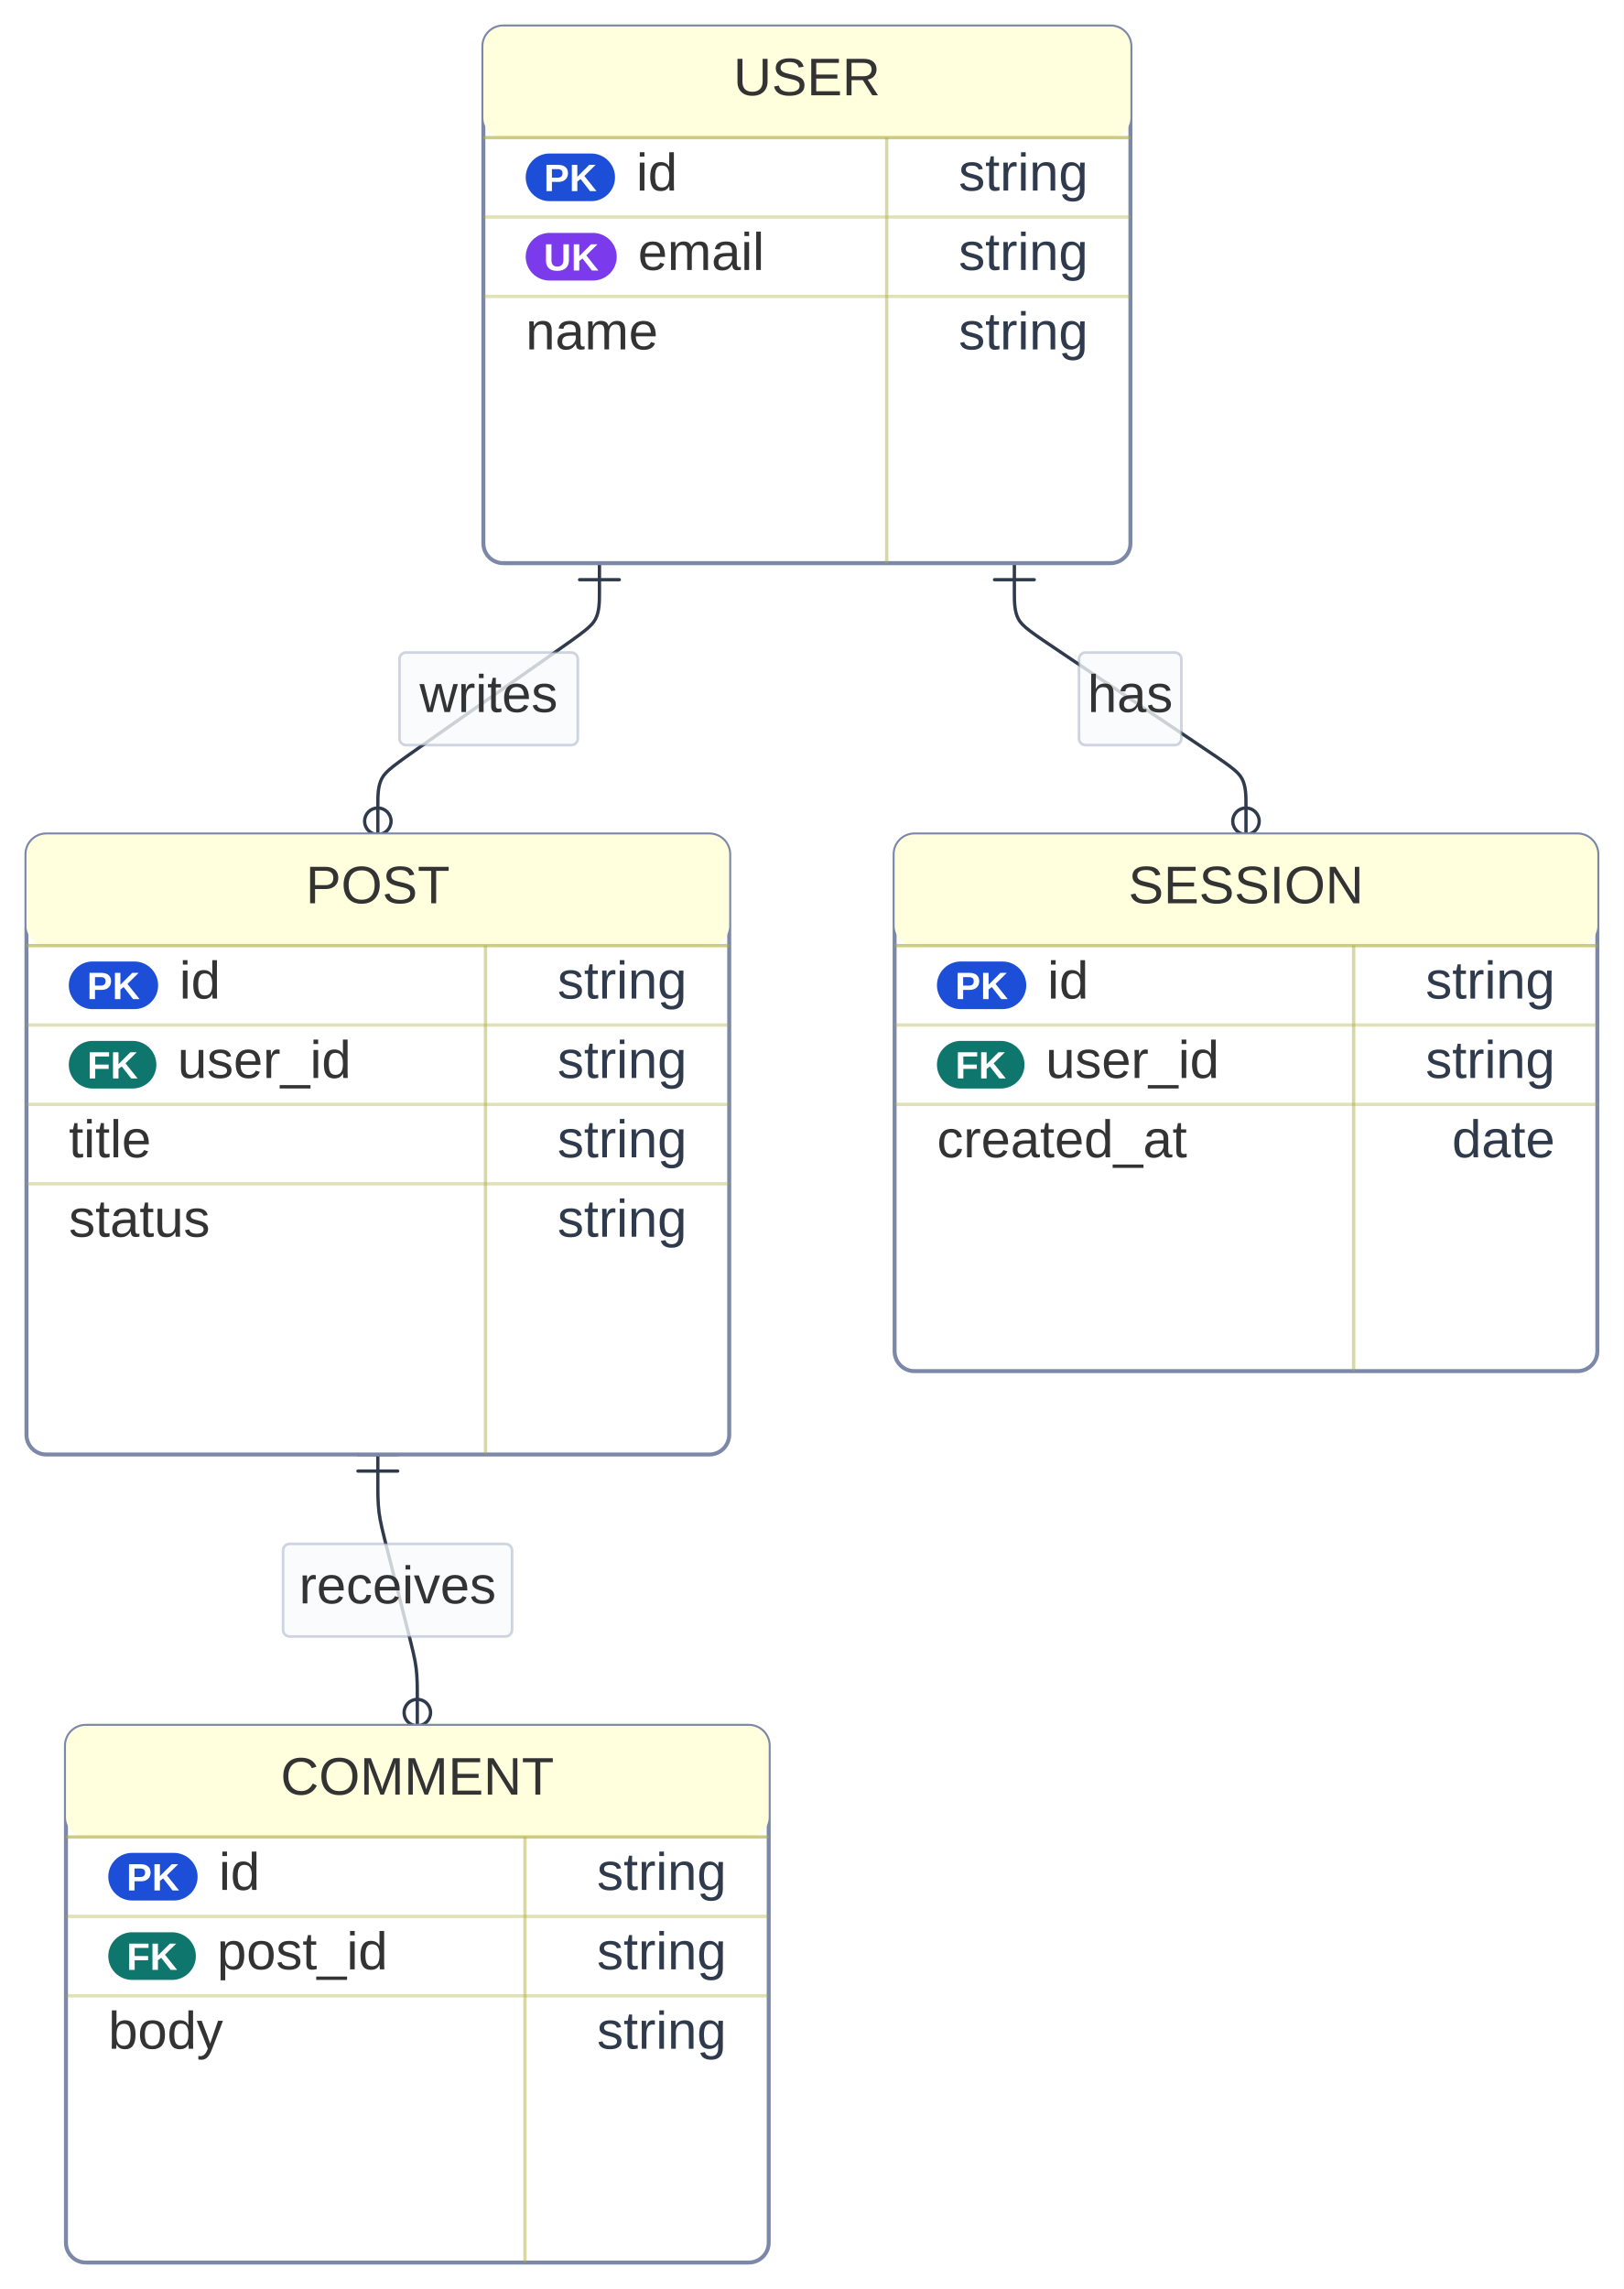
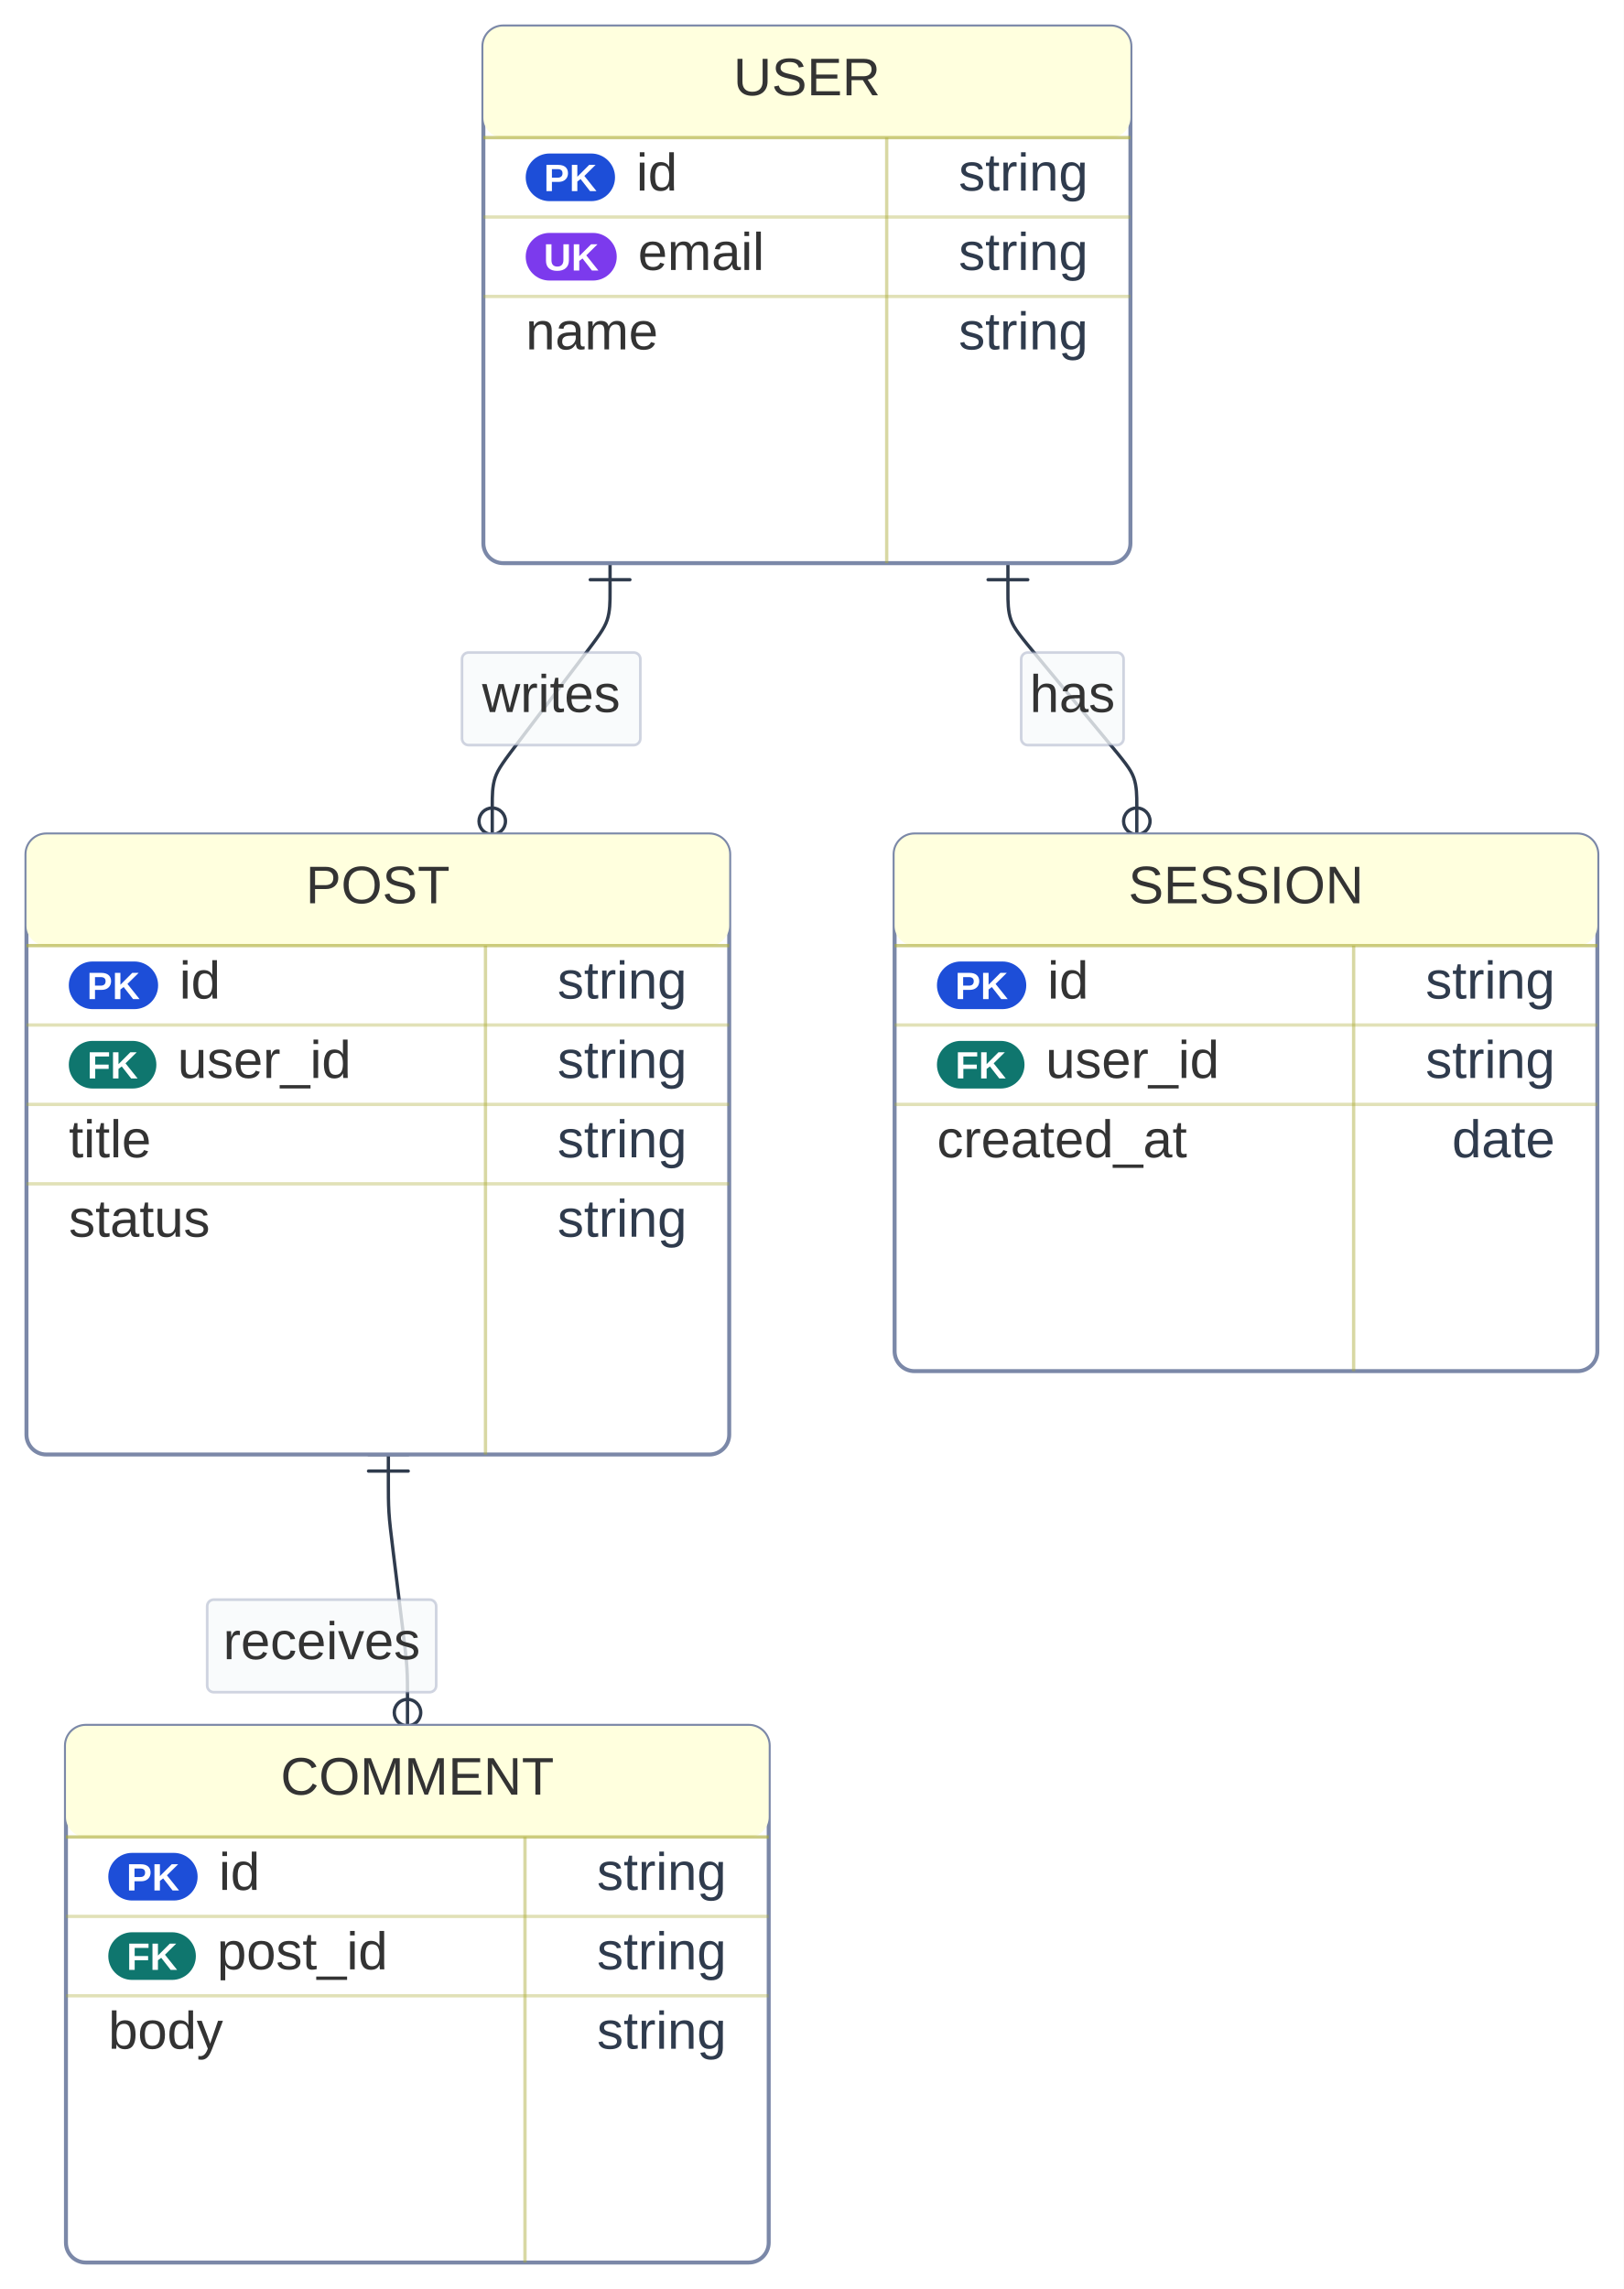
<svg xmlns="http://www.w3.org/2000/svg" width="490.9" height="691.875" viewBox="0 0 490.9 691.875">
  <rect x="0" y="0" width="490.9" height="691.875" fill="#FFFFFF" />
  <defs>
    <marker id="arrow-0" viewBox="0 0 10 10" refX="5" refY="5" markerUnits="userSpaceOnUse" markerWidth="8" markerHeight="8" orient="auto">
      <path d="M 0 0 L 10 5 L 0 10 z" fill="#2F3B4D" stroke="#2F3B4D" stroke-width="1" stroke-dasharray="1,0" />
    </marker>
    <marker id="arrow-start-0" viewBox="0 0 10 10" refX="4.5" refY="5" markerUnits="userSpaceOnUse" markerWidth="8" markerHeight="8" orient="auto">
      <path d="M 0 5 L 10 10 L 10 0 z" fill="#2F3B4D" stroke="#2F3B4D" stroke-width="1" stroke-dasharray="1,0" />
    </marker>
  </defs>
-   <path d="M 181.218,170.225L 181.218,171.683C181.218,173.142,181.218,176.058,181.218,178.975C181.218,181.892,181.218,184.808,180.024,187.104C178.830,189.400,176.443,191.075,166.471,198.071C156.499,205.067,138.944,217.383,128.972,224.379C119.000,231.375,116.613,233.050,115.419,235.346C114.225,237.642,114.225,240.558,114.225,243.475C114.225,246.392,114.225,249.308,114.225,250.767L 114.225,252.225" fill="none" stroke="#2F3B4D" stroke-width="1" stroke-linecap="round" stroke-linejoin="round" />
-   <g transform="translate(181.22 170.22) rotate(90.00)">
+   <path d="M 184.427,170.225L 184.427,171.683C184.427,173.142,184.427,176.058,184.427,178.975C184.427,181.892,184.427,184.808,183.546,187.429C182.665,190.050,180.904,192.374,175.849,199.045C170.795,205.716,162.447,216.734,157.392,223.405C152.337,230.076,150.576,232.400,149.695,235.021C148.815,237.642,148.815,240.558,148.815,243.475C148.815,246.392,148.815,249.308,148.815,250.767L 148.815,252.225" fill="none" stroke="#2F3B4D" stroke-width="1" stroke-linecap="round" stroke-linejoin="round" />
+   <g transform="translate(184.43 170.22) rotate(90.00)">
    <path d="M 0 -6 L 0 6 M 5 -6 L 5 6" fill="none" stroke="#2F3B4D" stroke-width="1" stroke-linejoin="round" stroke-linecap="round" />
  </g>
-   <g transform="translate(114.22 252.22) rotate(90.00)">
+   <g transform="translate(148.81 252.22) rotate(90.00)">
    <g>
      <circle cx="-4" cy="0" r="4" fill="none" stroke="#2F3B4D" stroke-width="1" />
      <path d="M 4 0 L 12 -6 M 4 0 L 12 6" fill="none" stroke="#2F3B4D" stroke-width="1" stroke-linejoin="round" stroke-linecap="round" />
    </g>
  </g>
-   <rect x="120.76" y="197.22" width="53.93" height="28.00" rx="2" ry="2" fill="rgba(248,250,252, 0.92)" fill-opacity="0.85" stroke="#7B88A8" stroke-opacity="0.35" stroke-width="0.8" />
-   <text x="147.72" y="215.22" text-anchor="middle" font-family="'trebuchet ms', verdana, arial, sans-serif" font-size="16" fill="#333333">
-     <tspan x="147.72" dy="0.00">writes</tspan>
+   <rect x="139.66" y="197.22" width="53.93" height="28.00" rx="2" ry="2" fill="rgba(248,250,252, 0.92)" fill-opacity="0.85" stroke="#7B88A8" stroke-opacity="0.35" stroke-width="0.8" />
+   <text x="166.62" y="215.22" text-anchor="middle" font-family="'trebuchet ms', verdana, arial, sans-serif" font-size="16" fill="#333333">
+     <tspan x="166.62" dy="0.00">writes</tspan>
  </text>
-   <path d="M 306.656,170.225L 306.656,171.683C306.656,173.142,306.656,176.058,306.656,178.975C306.656,181.892,306.656,184.808,307.867,187.079C309.078,189.351,311.500,190.976,321.958,197.997C332.417,205.017,350.914,217.433,361.373,224.453C371.832,231.474,374.253,233.099,375.464,235.371C376.675,237.642,376.675,240.558,376.675,243.475C376.675,246.392,376.675,249.308,376.675,250.767L 376.675,252.225" fill="none" stroke="#2F3B4D" stroke-width="1" stroke-linecap="round" stroke-linejoin="round" />
-   <g transform="translate(306.66 170.22) rotate(90.00)">
+   <path d="M 304.707,170.225L 304.707,171.683C304.707,173.142,304.707,176.058,304.707,178.975C304.707,181.892,304.707,184.808,305.637,187.389C306.568,189.970,308.430,192.216,313.993,198.926C319.556,205.637,328.821,216.813,334.385,223.524C339.948,230.234,341.810,232.480,342.740,235.061C343.671,237.642,343.671,240.558,343.671,243.475C343.671,246.392,343.671,249.308,343.671,250.767L 343.671,252.225" fill="none" stroke="#2F3B4D" stroke-width="1" stroke-linecap="round" stroke-linejoin="round" />
+   <g transform="translate(304.71 170.22) rotate(90.00)">
    <path d="M 0 -6 L 0 6 M 5 -6 L 5 6" fill="none" stroke="#2F3B4D" stroke-width="1" stroke-linejoin="round" stroke-linecap="round" />
  </g>
-   <g transform="translate(376.67 252.22) rotate(90.00)">
+   <g transform="translate(343.67 252.22) rotate(90.00)">
    <g>
      <circle cx="-4" cy="0" r="4" fill="none" stroke="#2F3B4D" stroke-width="1" />
      <path d="M 4 0 L 12 -6 M 4 0 L 12 6" fill="none" stroke="#2F3B4D" stroke-width="1" stroke-linejoin="round" stroke-linecap="round" />
    </g>
  </g>
-   <rect x="326.18" y="197.22" width="30.97" height="28.00" rx="2" ry="2" fill="rgba(248,250,252, 0.92)" fill-opacity="0.85" stroke="#7B88A8" stroke-opacity="0.35" stroke-width="0.8" />
-   <text x="341.67" y="215.22" text-anchor="middle" font-family="'trebuchet ms', verdana, arial, sans-serif" font-size="16" fill="#333333">
-     <tspan x="341.67" dy="0.00">has</tspan>
+   <rect x="308.71" y="197.22" width="30.97" height="28.00" rx="2" ry="2" fill="rgba(248,250,252, 0.92)" fill-opacity="0.85" stroke="#7B88A8" stroke-opacity="0.35" stroke-width="0.8" />
+   <text x="324.19" y="215.22" text-anchor="middle" font-family="'trebuchet ms', verdana, arial, sans-serif" font-size="16" fill="#333333">
+     <tspan x="324.19" dy="0.00">has</tspan>
  </text>
-   <path d="M 114.225,439.650L 114.225,441.108C114.225,442.567,114.225,445.483,114.225,448.400C114.225,451.317,114.225,454.233,114.584,457.105C114.943,459.977,115.661,462.804,117.291,469.224C118.921,475.644,121.464,485.656,123.094,492.076C124.725,498.496,125.443,501.323,125.801,504.195C126.160,507.067,126.160,509.983,126.160,512.900C126.160,515.817,126.160,518.733,126.160,520.192L 126.160,521.650" fill="none" stroke="#2F3B4D" stroke-width="1" stroke-linecap="round" stroke-linejoin="round" />
-   <g transform="translate(114.22 439.65) rotate(90.00)">
+   <path d="M 117.408,439.650L 117.408,441.108C117.408,442.567,117.408,445.483,117.408,448.400C117.408,451.317,117.408,454.233,117.586,457.139C117.764,460.045,118.120,462.940,118.906,469.326C119.692,475.711,120.908,485.588,121.694,491.974C122.480,498.360,122.836,501.255,123.015,504.161C123.193,507.067,123.193,509.983,123.193,512.900C123.193,515.817,123.193,518.733,123.193,520.192L 123.193,521.650" fill="none" stroke="#2F3B4D" stroke-width="1" stroke-linecap="round" stroke-linejoin="round" />
+   <g transform="translate(117.41 439.65) rotate(90.00)">
    <path d="M 0 -6 L 0 6 M 5 -6 L 5 6" fill="none" stroke="#2F3B4D" stroke-width="1" stroke-linejoin="round" stroke-linecap="round" />
  </g>
-   <g transform="translate(126.16 521.65) rotate(90.00)">
+   <g transform="translate(123.19 521.65) rotate(90.00)">
    <g>
      <circle cx="-4" cy="0" r="4" fill="none" stroke="#2F3B4D" stroke-width="1" />
      <path d="M 4 0 L 12 -6 M 4 0 L 12 6" fill="none" stroke="#2F3B4D" stroke-width="1" stroke-linejoin="round" stroke-linecap="round" />
    </g>
  </g>
-   <rect x="85.57" y="466.65" width="69.24" height="28.00" rx="2" ry="2" fill="rgba(248,250,252, 0.92)" fill-opacity="0.85" stroke="#7B88A8" stroke-opacity="0.35" stroke-width="0.8" />
-   <text x="120.19" y="484.65" text-anchor="middle" font-family="'trebuchet ms', verdana, arial, sans-serif" font-size="16" fill="#333333">
-     <tspan x="120.19" dy="0.00">receives</tspan>
+   <rect x="62.63" y="483.50" width="69.24" height="28.00" rx="2" ry="2" fill="rgba(248,250,252, 0.92)" fill-opacity="0.85" stroke="#7B88A8" stroke-opacity="0.35" stroke-width="0.8" />
+   <text x="97.25" y="501.50" text-anchor="middle" font-family="'trebuchet ms', verdana, arial, sans-serif" font-size="16" fill="#333333">
+     <tspan x="97.25" dy="0.00">receives</tspan>
  </text>
  <rect x="19.94" y="521.65" width="212.45" height="162.22" rx="6.00" ry="6.00" fill="#FFFFFF" stroke="#7B88A8" stroke-width="1.2" />
  <rect x="19.94" y="521.65" width="212.45" height="33.60" rx="6.00" ry="6.00" fill="#FFFFDE" />
  <text x="126.16" y="542.45" text-anchor="middle" font-family="'trebuchet ms', verdana, arial, sans-serif" font-size="16" fill="#333333">
    <tspan x="126.16" dy="0.00">COMMENT</tspan>
  </text>
  <line x1="19.94" y1="555.25" x2="232.39" y2="555.25" stroke="#AAAA33" stroke-width="1.0" stroke-opacity="0.6" />
  <line x1="158.71" y1="555.25" x2="158.71" y2="683.87" stroke="#AAAA33" stroke-width="1.0" stroke-opacity="0.45" />
  <rect x="32.74" y="560.05" width="27.00" height="14.40" rx="7.20" ry="7.20" fill="#1D4ED8" />
  <text x="46.24" y="571.41" text-anchor="middle" font-family="'trebuchet ms', verdana, arial, sans-serif" font-size="11.52" font-weight="600" fill="#FFFFFF">PK</text>
  <text x="66.14" y="571.25" text-anchor="start" font-family="'trebuchet ms', verdana, arial, sans-serif" font-size="16" fill="#333333">
    <tspan x="66.14" dy="0.00">id</tspan>
  </text>
  <text x="219.59" y="571.25" text-anchor="end" font-family="'trebuchet ms', verdana, arial, sans-serif" font-size="16" fill="#2F3B4D">
    <tspan x="219.59" dy="0.00">string</tspan>
  </text>
  <line x1="19.94" y1="579.25" x2="232.39" y2="579.25" stroke="#AAAA33" stroke-width="1.0" stroke-opacity="0.35" />
  <rect x="32.74" y="584.05" width="26.47" height="14.40" rx="7.20" ry="7.20" fill="#0F766E" />
  <text x="45.97" y="595.41" text-anchor="middle" font-family="'trebuchet ms', verdana, arial, sans-serif" font-size="11.52" font-weight="600" fill="#FFFFFF">FK</text>
  <text x="65.61" y="595.25" text-anchor="start" font-family="'trebuchet ms', verdana, arial, sans-serif" font-size="16" fill="#333333">
    <tspan x="65.61" dy="0.00">post_id</tspan>
  </text>
  <text x="219.59" y="595.25" text-anchor="end" font-family="'trebuchet ms', verdana, arial, sans-serif" font-size="16" fill="#2F3B4D">
    <tspan x="219.59" dy="0.00">string</tspan>
  </text>
  <line x1="19.94" y1="603.25" x2="232.39" y2="603.25" stroke="#AAAA33" stroke-width="1.0" stroke-opacity="0.35" />
  <text x="32.74" y="619.25" text-anchor="start" font-family="'trebuchet ms', verdana, arial, sans-serif" font-size="16" fill="#333333">
    <tspan x="32.74" dy="0.00">body</tspan>
  </text>
  <text x="219.59" y="619.25" text-anchor="end" font-family="'trebuchet ms', verdana, arial, sans-serif" font-size="16" fill="#2F3B4D">
    <tspan x="219.59" dy="0.00">string</tspan>
  </text>
  <rect x="8.00" y="252.22" width="212.45" height="187.42" rx="6.00" ry="6.00" fill="#FFFFFF" stroke="#7B88A8" stroke-width="1.2" />
  <rect x="8.00" y="252.22" width="212.45" height="33.60" rx="6.00" ry="6.00" fill="#FFFFDE" />
  <text x="114.22" y="273.02" text-anchor="middle" font-family="'trebuchet ms', verdana, arial, sans-serif" font-size="16" fill="#333333">
    <tspan x="114.22" dy="0.00">POST</tspan>
  </text>
  <line x1="8.00" y1="285.82" x2="220.45" y2="285.82" stroke="#AAAA33" stroke-width="1.0" stroke-opacity="0.6" />
  <line x1="146.77" y1="285.82" x2="146.77" y2="439.65" stroke="#AAAA33" stroke-width="1.0" stroke-opacity="0.45" />
  <rect x="20.80" y="290.62" width="27.00" height="14.40" rx="7.20" ry="7.20" fill="#1D4ED8" />
  <text x="34.30" y="301.98" text-anchor="middle" font-family="'trebuchet ms', verdana, arial, sans-serif" font-size="11.52" font-weight="600" fill="#FFFFFF">PK</text>
  <text x="54.20" y="301.82" text-anchor="start" font-family="'trebuchet ms', verdana, arial, sans-serif" font-size="16" fill="#333333">
    <tspan x="54.20" dy="0.00">id</tspan>
  </text>
  <text x="207.65" y="301.82" text-anchor="end" font-family="'trebuchet ms', verdana, arial, sans-serif" font-size="16" fill="#2F3B4D">
    <tspan x="207.65" dy="0.00">string</tspan>
  </text>
  <line x1="8.00" y1="309.82" x2="220.45" y2="309.82" stroke="#AAAA33" stroke-width="1.0" stroke-opacity="0.35" />
  <rect x="20.80" y="314.62" width="26.47" height="14.40" rx="7.20" ry="7.20" fill="#0F766E" />
  <text x="34.04" y="325.98" text-anchor="middle" font-family="'trebuchet ms', verdana, arial, sans-serif" font-size="11.52" font-weight="600" fill="#FFFFFF">FK</text>
  <text x="53.67" y="325.82" text-anchor="start" font-family="'trebuchet ms', verdana, arial, sans-serif" font-size="16" fill="#333333">
    <tspan x="53.67" dy="0.00">user_id</tspan>
  </text>
  <text x="207.65" y="325.82" text-anchor="end" font-family="'trebuchet ms', verdana, arial, sans-serif" font-size="16" fill="#2F3B4D">
    <tspan x="207.65" dy="0.00">string</tspan>
  </text>
  <line x1="8.00" y1="333.82" x2="220.45" y2="333.82" stroke="#AAAA33" stroke-width="1.0" stroke-opacity="0.35" />
  <text x="20.80" y="349.82" text-anchor="start" font-family="'trebuchet ms', verdana, arial, sans-serif" font-size="16" fill="#333333">
    <tspan x="20.80" dy="0.00">title</tspan>
  </text>
  <text x="207.65" y="349.82" text-anchor="end" font-family="'trebuchet ms', verdana, arial, sans-serif" font-size="16" fill="#2F3B4D">
    <tspan x="207.65" dy="0.00">string</tspan>
  </text>
  <line x1="8.00" y1="357.82" x2="220.45" y2="357.82" stroke="#AAAA33" stroke-width="1.0" stroke-opacity="0.35" />
  <text x="20.80" y="373.82" text-anchor="start" font-family="'trebuchet ms', verdana, arial, sans-serif" font-size="16" fill="#333333">
    <tspan x="20.80" dy="0.00">status</tspan>
  </text>
  <text x="207.65" y="373.82" text-anchor="end" font-family="'trebuchet ms', verdana, arial, sans-serif" font-size="16" fill="#2F3B4D">
    <tspan x="207.65" dy="0.00">string</tspan>
  </text>
  <rect x="270.45" y="252.22" width="212.45" height="162.22" rx="6.00" ry="6.00" fill="#FFFFFF" stroke="#7B88A8" stroke-width="1.2" />
  <rect x="270.45" y="252.22" width="212.45" height="33.60" rx="6.00" ry="6.00" fill="#FFFFDE" />
  <text x="376.67" y="273.02" text-anchor="middle" font-family="'trebuchet ms', verdana, arial, sans-serif" font-size="16" fill="#333333">
    <tspan x="376.67" dy="0.00">SESSION</tspan>
  </text>
  <line x1="270.45" y1="285.82" x2="482.90" y2="285.82" stroke="#AAAA33" stroke-width="1.0" stroke-opacity="0.6" />
  <line x1="409.22" y1="285.82" x2="409.22" y2="414.45" stroke="#AAAA33" stroke-width="1.0" stroke-opacity="0.45" />
  <rect x="283.25" y="290.62" width="27.00" height="14.40" rx="7.20" ry="7.20" fill="#1D4ED8" />
  <text x="296.75" y="301.98" text-anchor="middle" font-family="'trebuchet ms', verdana, arial, sans-serif" font-size="11.52" font-weight="600" fill="#FFFFFF">PK</text>
  <text x="316.65" y="301.82" text-anchor="start" font-family="'trebuchet ms', verdana, arial, sans-serif" font-size="16" fill="#333333">
    <tspan x="316.65" dy="0.00">id</tspan>
  </text>
  <text x="470.10" y="301.82" text-anchor="end" font-family="'trebuchet ms', verdana, arial, sans-serif" font-size="16" fill="#2F3B4D">
    <tspan x="470.10" dy="0.00">string</tspan>
  </text>
  <line x1="270.45" y1="309.82" x2="482.90" y2="309.82" stroke="#AAAA33" stroke-width="1.0" stroke-opacity="0.35" />
  <rect x="283.25" y="314.62" width="26.47" height="14.40" rx="7.20" ry="7.20" fill="#0F766E" />
  <text x="296.49" y="325.98" text-anchor="middle" font-family="'trebuchet ms', verdana, arial, sans-serif" font-size="11.52" font-weight="600" fill="#FFFFFF">FK</text>
  <text x="316.12" y="325.82" text-anchor="start" font-family="'trebuchet ms', verdana, arial, sans-serif" font-size="16" fill="#333333">
    <tspan x="316.12" dy="0.00">user_id</tspan>
  </text>
  <text x="470.10" y="325.82" text-anchor="end" font-family="'trebuchet ms', verdana, arial, sans-serif" font-size="16" fill="#2F3B4D">
    <tspan x="470.10" dy="0.00">string</tspan>
  </text>
  <line x1="270.45" y1="333.82" x2="482.90" y2="333.82" stroke="#AAAA33" stroke-width="1.0" stroke-opacity="0.35" />
  <text x="283.25" y="349.82" text-anchor="start" font-family="'trebuchet ms', verdana, arial, sans-serif" font-size="16" fill="#333333">
    <tspan x="283.25" dy="0.00">created_at</tspan>
  </text>
  <text x="470.10" y="349.82" text-anchor="end" font-family="'trebuchet ms', verdana, arial, sans-serif" font-size="16" fill="#2F3B4D">
    <tspan x="470.10" dy="0.00">date</tspan>
  </text>
  <rect x="146.13" y="8.00" width="195.61" height="162.22" rx="6.00" ry="6.00" fill="#FFFFFF" stroke="#7B88A8" stroke-width="1.2" />
  <rect x="146.13" y="8.00" width="195.61" height="33.60" rx="6.00" ry="6.00" fill="#FFFFDE" />
  <text x="243.94" y="28.80" text-anchor="middle" font-family="'trebuchet ms', verdana, arial, sans-serif" font-size="16" fill="#333333">
    <tspan x="243.94" dy="0.00">USER</tspan>
  </text>
  <line x1="146.13" y1="41.60" x2="341.74" y2="41.60" stroke="#AAAA33" stroke-width="1.0" stroke-opacity="0.6" />
  <line x1="268.06" y1="41.60" x2="268.06" y2="170.22" stroke="#AAAA33" stroke-width="1.0" stroke-opacity="0.45" />
  <rect x="158.93" y="46.40" width="27.00" height="14.40" rx="7.20" ry="7.20" fill="#1D4ED8" />
  <text x="172.43" y="57.76" text-anchor="middle" font-family="'trebuchet ms', verdana, arial, sans-serif" font-size="11.52" font-weight="600" fill="#FFFFFF">PK</text>
  <text x="192.34" y="57.60" text-anchor="start" font-family="'trebuchet ms', verdana, arial, sans-serif" font-size="16" fill="#333333">
    <tspan x="192.34" dy="0.00">id</tspan>
  </text>
  <text x="328.94" y="57.60" text-anchor="end" font-family="'trebuchet ms', verdana, arial, sans-serif" font-size="16" fill="#2F3B4D">
    <tspan x="328.94" dy="0.00">string</tspan>
  </text>
  <line x1="146.13" y1="65.60" x2="341.74" y2="65.60" stroke="#AAAA33" stroke-width="1.0" stroke-opacity="0.35" />
  <rect x="158.93" y="70.40" width="27.52" height="14.40" rx="7.20" ry="7.20" fill="#7C3AED" />
  <text x="172.69" y="81.76" text-anchor="middle" font-family="'trebuchet ms', verdana, arial, sans-serif" font-size="11.52" font-weight="600" fill="#FFFFFF">UK</text>
  <text x="192.85" y="81.60" text-anchor="start" font-family="'trebuchet ms', verdana, arial, sans-serif" font-size="16" fill="#333333">
    <tspan x="192.85" dy="0.00">email</tspan>
  </text>
  <text x="328.94" y="81.60" text-anchor="end" font-family="'trebuchet ms', verdana, arial, sans-serif" font-size="16" fill="#2F3B4D">
    <tspan x="328.94" dy="0.00">string</tspan>
  </text>
  <line x1="146.13" y1="89.60" x2="341.74" y2="89.60" stroke="#AAAA33" stroke-width="1.0" stroke-opacity="0.35" />
  <text x="158.93" y="105.60" text-anchor="start" font-family="'trebuchet ms', verdana, arial, sans-serif" font-size="16" fill="#333333">
    <tspan x="158.93" dy="0.00">name</tspan>
  </text>
  <text x="328.94" y="105.60" text-anchor="end" font-family="'trebuchet ms', verdana, arial, sans-serif" font-size="16" fill="#2F3B4D">
    <tspan x="328.94" dy="0.00">string</tspan>
  </text>
</svg>
